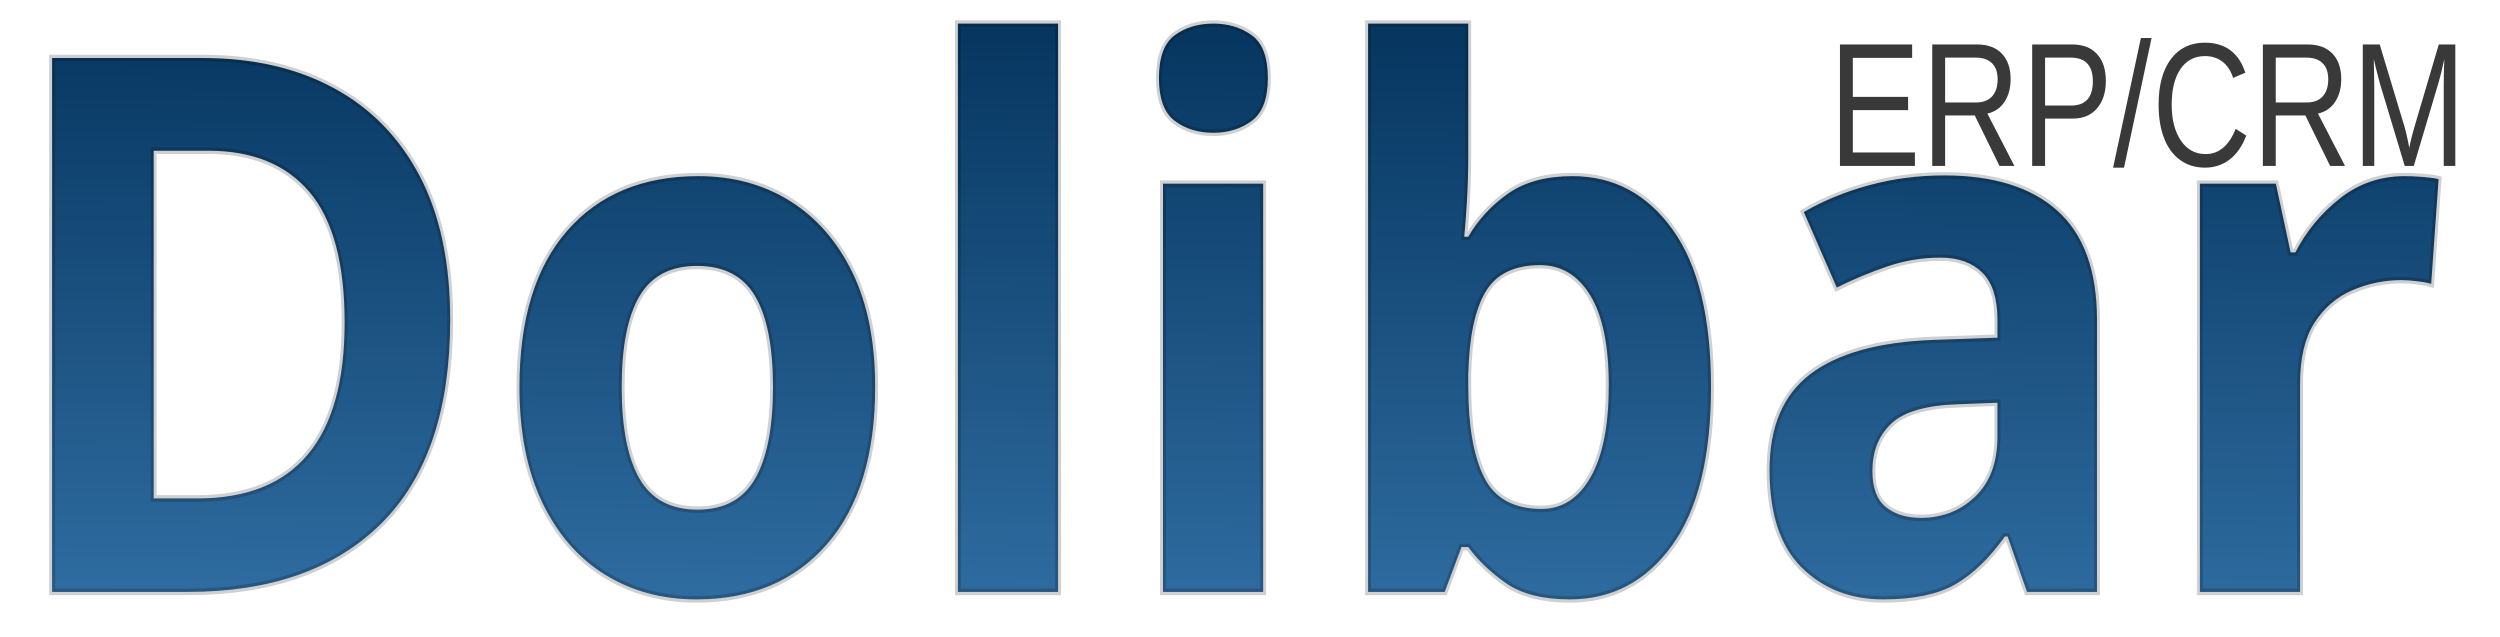
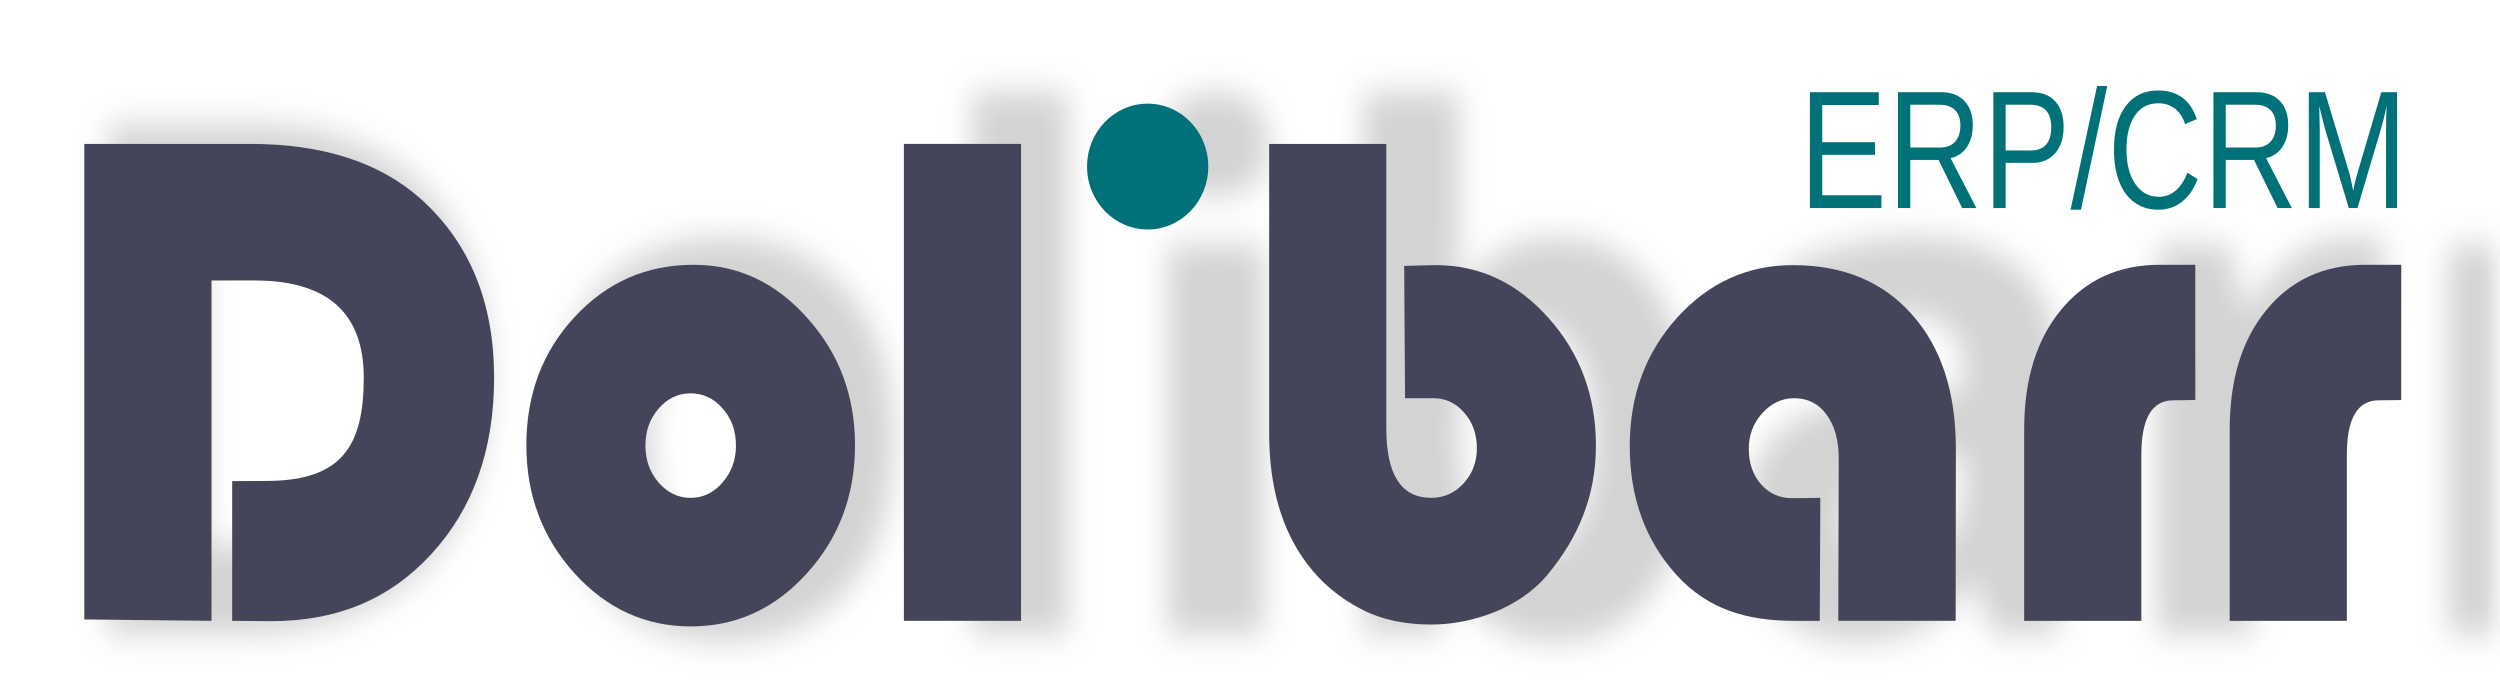
- <svg xmlns="http://www.w3.org/2000/svg" xmlns:xlink="http://www.w3.org/1999/xlink" width="687" height="175" id="svg3450" version="1.1">
+ <svg xmlns="http://www.w3.org/2000/svg" xmlns:xlink="http://www.w3.org/1999/xlink" width="720" height="200" id="svg3450" version="1.1">
  <defs id="defs3452">
-     <linearGradient xlink:href="#linearGradient3734" id="linearGradient5510" gradientUnits="userSpaceOnUse" gradientTransform="matrix(0.5055468,0,0,0.5055468,-259.2236,-105.0491)" x1="1223.727" y1="1026.525" x2="1221.022" y2="1317.596" />
-     <linearGradient id="linearGradient3734">
-       <stop style="stop-color:#073761;stop-opacity:1;" offset="0" id="stop3736" />
-       <stop style="stop-color:#2f6ca0;stop-opacity:1;" offset="1" id="stop3738" />
+     <linearGradient id="linearGradient5378">
+       <stop id="stop5374" offset="0" style="stop-color:#44445a;stop-opacity:1" />
+       <stop id="stop5376" offset="1" style="stop-color:#45455a;stop-opacity:1" />
    </linearGradient>
+     <linearGradient id="linearGradient5372">
+       <stop id="stop5368" offset="0" style="stop-color:#44445a;stop-opacity:1" />
+       <stop id="stop5370" offset="1" style="stop-color:#45455a;stop-opacity:1" />
+     </linearGradient>
+     <linearGradient id="linearGradient5366">
+       <stop id="stop5362" offset="0" style="stop-color:#44445a;stop-opacity:1" />
+       <stop id="stop5364" offset="1" style="stop-color:#45455a;stop-opacity:1" />
+     </linearGradient>
+     <linearGradient id="linearGradient5360">
+       <stop id="stop5356" offset="0" style="stop-color:#44445a;stop-opacity:1" />
+       <stop id="stop5358" offset="1" style="stop-color:#45455a;stop-opacity:1" />
+     </linearGradient>
+     <linearGradient id="linearGradient4730">
+       <stop id="stop4726" offset="0" style="stop-color:#44445a;stop-opacity:1" />
+       <stop id="stop4728" offset="1" style="stop-color:#45455a;stop-opacity:1" />
+     </linearGradient>
+     <linearGradient id="linearGradient4724">
+       <stop id="stop4720" offset="0" style="stop-color:#44445a;stop-opacity:1" />
+       <stop id="stop4722" offset="1" style="stop-color:#45455a;stop-opacity:1" />
+     </linearGradient>
+     <linearGradient id="linearGradient4718">
+       <stop id="stop4714" offset="0" style="stop-color:#44445a;stop-opacity:1" />
+       <stop id="stop4716" offset="1" style="stop-color:#45455a;stop-opacity:1" />
+     </linearGradient>
+     <linearGradient id="linearGradient3734-3-6">
+       <stop style="stop-color:#49496f;stop-opacity:1" offset="0" id="stop3736" />
+       <stop style="stop-color:#45455a;stop-opacity:1" offset="1" id="stop3738" />
+     </linearGradient>
+     <filter id="filter3775" style="color-interpolation-filters:sRGB">
+       <feGaussianBlur stdDeviation="11.473" id="feGaussianBlur3777" />
+     </filter>
+     <clipPath clipPathUnits="userSpaceOnUse" id="clipPath922">
+       <use x="0" y="0" xlink:href="#g918" id="use924" width="100%" height="100%" />
+     </clipPath>
+     <linearGradient xlink:href="#linearGradient3734-3-6" id="linearGradient4636" gradientUnits="userSpaceOnUse" x1="75.697" y1="310.534" x2="742.98" y2="310.534" />
+     <linearGradient xlink:href="#linearGradient4724" id="linearGradient4650" gradientUnits="userSpaceOnUse" x1="385.41" y1="210.125" x2="386.598" y2="386.901" />
+     <linearGradient xlink:href="#linearGradient4718" id="linearGradient4652" gradientUnits="userSpaceOnUse" x1="385.41" y1="210.125" x2="386.598" y2="386.901" />
+     <linearGradient xlink:href="#linearGradient4730" id="linearGradient4654" gradientUnits="userSpaceOnUse" x1="385.41" y1="210.125" x2="386.598" y2="386.901" />
+     <linearGradient xlink:href="#linearGradient3734-3-6" id="linearGradient4656" gradientUnits="userSpaceOnUse" x1="385.41" y1="210.125" x2="386.598" y2="386.901" />
+     <linearGradient xlink:href="#linearGradient5360" id="linearGradient4658" gradientUnits="userSpaceOnUse" x1="385.41" y1="210.125" x2="386.598" y2="386.901" />
+     <linearGradient xlink:href="#linearGradient5366" id="linearGradient4660" gradientUnits="userSpaceOnUse" x1="385.41" y1="210.125" x2="386.598" y2="386.901" />
+     <linearGradient xlink:href="#linearGradient5372" id="linearGradient4662" gradientUnits="userSpaceOnUse" x1="385.41" y1="210.125" x2="386.598" y2="386.901" />
+     <linearGradient xlink:href="#linearGradient5378" id="linearGradient4664" gradientUnits="userSpaceOnUse" x1="385.41" y1="210.125" x2="386.598" y2="386.901" />
+     <linearGradient xlink:href="#linearGradient4724" id="linearGradient5354" gradientUnits="userSpaceOnUse" x1="385.168" y1="202.327" x2="385.875" y2="393.246" />
  </defs>
-   <g id="layer1" style="display:inline" transform="translate(0,-425)">
-     <text xml:space="preserve" style="font-style:normal;font-variant:normal;font-weight:bold;font-stretch:normal;line-height:0%;font-family:'Bauhaus 93';-inkscape-font-specification:'Bauhaus 93 Bold';fill:url(#linearGradient5510);fill-opacity:1;fill-rule:nonzero;stroke:#010101;stroke-width:1.707;stroke-linecap:round;stroke-miterlimit:4;stroke-dasharray:none;stroke-opacity:0.184" x="-2.429" y="557.269" id="text2828" transform="scale(0.948292,1.054528)">
-       <tspan id="tspan2830" x="-2.429" y="557.269" style="font-style:normal;font-variant:normal;font-weight:bold;font-stretch:normal;font-size:194.858px;line-height:125%;font-family:'Bauhaus 93';-inkscape-font-specification:'Bauhaus 93 Bold';text-align:start;writing-mode:lr-tb;text-anchor:start;fill:url(#linearGradient5510);fill-opacity:1;fill-rule:nonzero;stroke:#010101;stroke-width:1.707;stroke-linecap:round;stroke-miterlimit:4;stroke-dasharray:none;stroke-opacity:0.184">Dolibarr</tspan>
+   <g id="layer1" style="display:inline" transform="translate(-51.41368,-199.6096)">
+     <text xml:space="preserve" style="font-style:normal;font-weight:normal;line-height:0%;font-family:'Bitstream Vera Sans';opacity:0.172;fill:#000000;fill-opacity:1;fill-rule:nonzero;stroke:none;filter:url(#filter3775)" x="537.14" y="887.851" id="text2828-6" transform="matrix(0.3566127,0,0,0.3965634,-125.6713,30.19296)">
+       <tspan id="tspan2830-9" x="537.14" y="887.851" style="font-style:normal;font-variant:normal;font-weight:bold;font-stretch:normal;font-size:518.16px;line-height:125%;font-family:'Bauhaus 93';-inkscape-font-specification:'Bauhaus 93';text-align:start;writing-mode:lr-tb;text-anchor:start;fill:#000000;fill-opacity:1;fill-rule:nonzero;stroke:none">Dolibarr</tspan>
    </text>
-     <text xml:space="preserve" style="font-style:normal;font-variant:normal;font-weight:normal;font-stretch:normal;line-height:0%;font-family:Arial;-inkscape-font-specification:Arial;text-align:start;writing-mode:lr-tb;text-anchor:start;fill:#393939;fill-opacity:1;fill-rule:nonzero;stroke:none" x="567.573" y="416.631" id="text5484" transform="scale(0.8853321,1.12952)">
-       <tspan style="font-style:normal;font-variant:normal;font-weight:normal;font-stretch:normal;font-size:42.952px;line-height:100%;font-family:Arial;-inkscape-font-specification:Arial;text-align:start;writing-mode:lr-tb;text-anchor:start;fill:#393939;fill-opacity:1;fill-rule:nonzero;stroke:none" id="tspan5486" x="567.573" y="416.631">ERP/CRM</tspan>
+     <g id="g4592">
+       <g id="g4604">
+         <g id="g4626" style="fill-opacity:1;fill:url(#linearGradient4636)">
+           <g id="g4648">
+             <path id="path8463" style="font-style:normal;font-variant:normal;font-weight:bold;font-stretch:normal;font-size:194.858px;line-height:125%;font-family:'Bauhaus 93';-inkscape-font-specification:'Bauhaus 93';text-align:start;writing-mode:lr-tb;text-anchor:start;fill:url(#linearGradient4650);fill-opacity:1;fill-rule:nonzero;stroke:none;stroke-width:1.707;stroke-linecap:round;stroke-miterlimit:4;stroke-dasharray:none;stroke-opacity:0.184" d="m 112.329,280.384 v 98.026 l -36.632,-0.401 v 0.401 -137.357 h 47.729 c 20.932,0 37.323,5.284 49.173,15.853 14.075,12.642 21.113,29.799 21.113,51.471 0,20.736 -6.015,37.659 -18.045,50.769 -12.03,13.11 -27.206,19.353 -46.154,19.353 -2.226,0 -6.24,-0.071 -11.23,-0.089 v -40.234 l 10.09,-0.054 c 21.353,-0.115 27.805,-9.879 27.805,-29.745 0,-18.662 -10.496,-27.993 -31.489,-27.993 z" />
+             <path id="path8465" style="font-style:normal;font-variant:normal;font-weight:bold;font-stretch:normal;font-size:194.858px;line-height:125%;font-family:'Bauhaus 93';-inkscape-font-specification:'Bauhaus 93';text-align:start;writing-mode:lr-tb;text-anchor:start;fill:url(#linearGradient4652);fill-opacity:1;fill-rule:nonzero;stroke:none;stroke-width:1.707;stroke-linecap:round;stroke-miterlimit:4;stroke-dasharray:none;stroke-opacity:0.184" d="m 251.187,275.869 q 19.128,0 32.752,15.351 13.714,15.251 13.714,36.622 0,21.672 -13.895,36.923 -13.805,15.251 -33.384,15.251 -19.579,0 -33.474,-15.251 -13.895,-15.351 -13.895,-36.923 0,-21.973 13.895,-36.923 13.895,-15.05 34.286,-15.05 z m -0.902,37.023 q -5.414,0 -9.203,4.415 -3.789,4.314 -3.789,10.635 0,6.221 3.789,10.635 3.88,4.415 9.203,4.415 5.414,0 9.203,-4.415 3.88,-4.415 3.88,-10.635 0,-6.321 -3.789,-10.635 -3.789,-4.415 -9.293,-4.415 z" />
+             <path id="path8467" style="font-style:normal;font-variant:normal;font-weight:bold;font-stretch:normal;font-size:194.858px;line-height:125%;font-family:'Bauhaus 93';-inkscape-font-specification:'Bauhaus 93';text-align:start;writing-mode:lr-tb;text-anchor:start;fill:url(#linearGradient4654);fill-opacity:1;fill-rule:nonzero;stroke:none;stroke-width:1.707;stroke-linecap:round;stroke-miterlimit:4;stroke-dasharray:none;stroke-opacity:0.184" d="M 345.473,241.053 V 378.41 H 311.728 V 241.053 Z" />
+             <g style="fill-opacity:1;fill:url(#linearGradient4656)" id="g920" clip-path="url(#clipPath922)">
+               <g style="fill-opacity:1;fill:url(#linearGradient4636)" id="g918">
+                 <path d="m 398.886,277.976 v 100.434 h -33.744 v -100.434 z" style="font-style:normal;font-variant:normal;font-weight:bold;font-stretch:normal;font-size:194.858px;line-height:125%;font-family:'Bauhaus 93';-inkscape-font-specification:'Bauhaus 93';text-align:start;writing-mode:lr-tb;text-anchor:start;fill:url(#linearGradient5354);fill-opacity:1;fill-rule:nonzero;stroke:none;stroke-width:1.707;stroke-linecap:round;stroke-miterlimit:4;stroke-dasharray:none;stroke-opacity:0.184" id="path8469" />
+               </g>
+             </g>
+             <path id="path8471" style="font-style:normal;font-variant:normal;font-weight:bold;font-stretch:normal;font-size:194.858px;line-height:125%;font-family:'Bauhaus 93';-inkscape-font-specification:'Bauhaus 93';text-align:start;writing-mode:lr-tb;text-anchor:start;fill:url(#linearGradient4658);fill-opacity:1;fill-rule:nonzero;stroke:none;stroke-width:1.707;stroke-linecap:round;stroke-miterlimit:4;stroke-dasharray:none;stroke-opacity:0.184" d="m 450.676,241.053 v 81.973 c 0,13.311 4.301,19.966 12.902,19.966 3.669,0 6.767,-1.371 9.293,-4.114 2.586,-2.809 3.88,-6.187 3.88,-10.134 0,-4.08 -1.203,-7.492 -3.609,-10.234 -2.406,-2.809 -5.353,-4.214 -8.842,-4.214 -2.466,0 -8.231,-0.013 -8.231,-0.013 l -0.25,-38.087 c 0,0 6.977,-0.227 9.023,-0.227 12.692,0 23.549,5.084 32.572,15.251 9.083,10.167 13.624,22.408 13.624,36.722 0,14.649 -5.146,26.517 -13.805,37.023 -8.578,10.408 -22.986,14.6 -33.925,14.512 -6.737,-0.054 -13.323,-1.1 -19.759,-4.378 -6.376,-3.278 -11.639,-7.692 -15.79,-13.244 -7.218,-9.632 -10.827,-22.107 -10.827,-37.424 v -83.377 z" />
+             <path id="path8473" style="font-style:normal;font-variant:normal;font-weight:bold;font-stretch:normal;font-size:194.858px;line-height:125%;font-family:'Bauhaus 93';-inkscape-font-specification:'Bauhaus 93';text-align:start;writing-mode:lr-tb;text-anchor:start;fill:url(#linearGradient4660);fill-opacity:1;fill-rule:nonzero;stroke:none;stroke-width:1.707;stroke-linecap:round;stroke-miterlimit:4;stroke-dasharray:none;stroke-opacity:0.184" d="m 575.666,342.984 -0.156,35.426 c 0,0 -5.074,0 -7.36,0 -13.534,0 -24.812,-3.244 -33.835,-13.144 -9.023,-9.9 -13.534,-22.308 -13.534,-37.224 0,-14.515 4.541,-26.823 13.624,-36.923 9.143,-10.1 20.241,-15.15 33.293,-15.15 14.556,0 26.015,4.749 34.376,14.247 8.421,9.431 12.632,22.341 12.632,38.729 l -0.062,49.464 h -33.807 l 0.125,-46.755 c 0.014,-5.284 -1.173,-9.498 -3.519,-12.642 -2.286,-3.144 -5.383,-4.716 -9.293,-4.716 -3.549,0 -6.617,1.438 -9.203,4.314 -2.586,2.876 -3.88,6.288 -3.88,10.234 0,4.147 1.173,7.558 3.519,10.234 2.346,2.676 5.323,4.013 8.932,4.013 2.947,0 8.148,-0.109 8.148,-0.109 z" />
+             <path id="path8475" style="font-style:normal;font-variant:normal;font-weight:bold;font-stretch:normal;font-size:194.858px;line-height:125%;font-family:'Bauhaus 93';-inkscape-font-specification:'Bauhaus 93';text-align:start;writing-mode:lr-tb;text-anchor:start;fill:url(#linearGradient4662);fill-opacity:1;fill-rule:nonzero;stroke:none;stroke-width:1.707;stroke-linecap:round;stroke-miterlimit:4;stroke-dasharray:none;stroke-opacity:0.184" d="m 683.663,275.877 0.004,38.917 c 0,0 -4.419,0.105 -6.344,0.105 -6.135,0 -9.203,5.217 -9.203,15.652 v 47.859 h -33.744 v -55.083 c 0,-14.448 3.549,-25.953 10.647,-34.515 7.098,-8.629 16.571,-12.943 28.421,-12.943 2.647,0 10.219,0.008 10.219,0.008 z" />
+             <path id="path8477" style="font-style:normal;font-variant:normal;font-weight:bold;font-stretch:normal;font-size:194.858px;line-height:125%;font-family:'Bauhaus 93';-inkscape-font-specification:'Bauhaus 93';text-align:start;writing-mode:lr-tb;text-anchor:start;fill:url(#linearGradient4664);fill-opacity:1;fill-rule:nonzero;stroke:none;stroke-width:1.707;stroke-linecap:round;stroke-miterlimit:4;stroke-dasharray:none;stroke-opacity:0.184" d="m 742.98,275.879 -0.031,38.946 c 0,0 -4.512,0.074 -6.437,0.074 -6.135,0 -9.203,5.217 -9.203,15.652 v 47.859 h -33.744 v -55.083 c 0,-14.448 3.549,-25.953 10.647,-34.515 7.098,-8.629 16.571,-12.943 28.421,-12.943 2.647,0 10.348,0.01 10.348,0.01 z" />
+           </g>
+         </g>
+       </g>
+     </g>
+     <text xml:space="preserve" style="font-style:normal;font-variant:normal;font-weight:normal;font-stretch:normal;line-height:0%;font-family:Arial;-inkscape-font-specification:Arial;text-align:start;writing-mode:lr-tb;text-anchor:start;fill:#007179;fill-opacity:1;fill-rule:nonzero;stroke:none" x="643.311" y="229.772" id="text5484" transform="scale(0.8853321,1.12952)">
+       <tspan style="font-style:normal;font-variant:normal;font-weight:normal;font-stretch:normal;font-size:42.952px;line-height:100%;font-family:Arial;-inkscape-font-specification:Arial;text-align:start;writing-mode:lr-tb;text-anchor:start;fill:#007179;fill-opacity:1;fill-rule:nonzero;stroke:none" id="tspan5486" x="643.311" y="229.772">ERP/CRM</tspan>
    </text>
+     <ellipse style="fill:#007179;fill-opacity:1;stroke:none;stroke-width:1.03;stroke-opacity:1" id="path957" cx="381.942" cy="247.582" rx="17.457" ry="18.12" />
  </g>
</svg>
